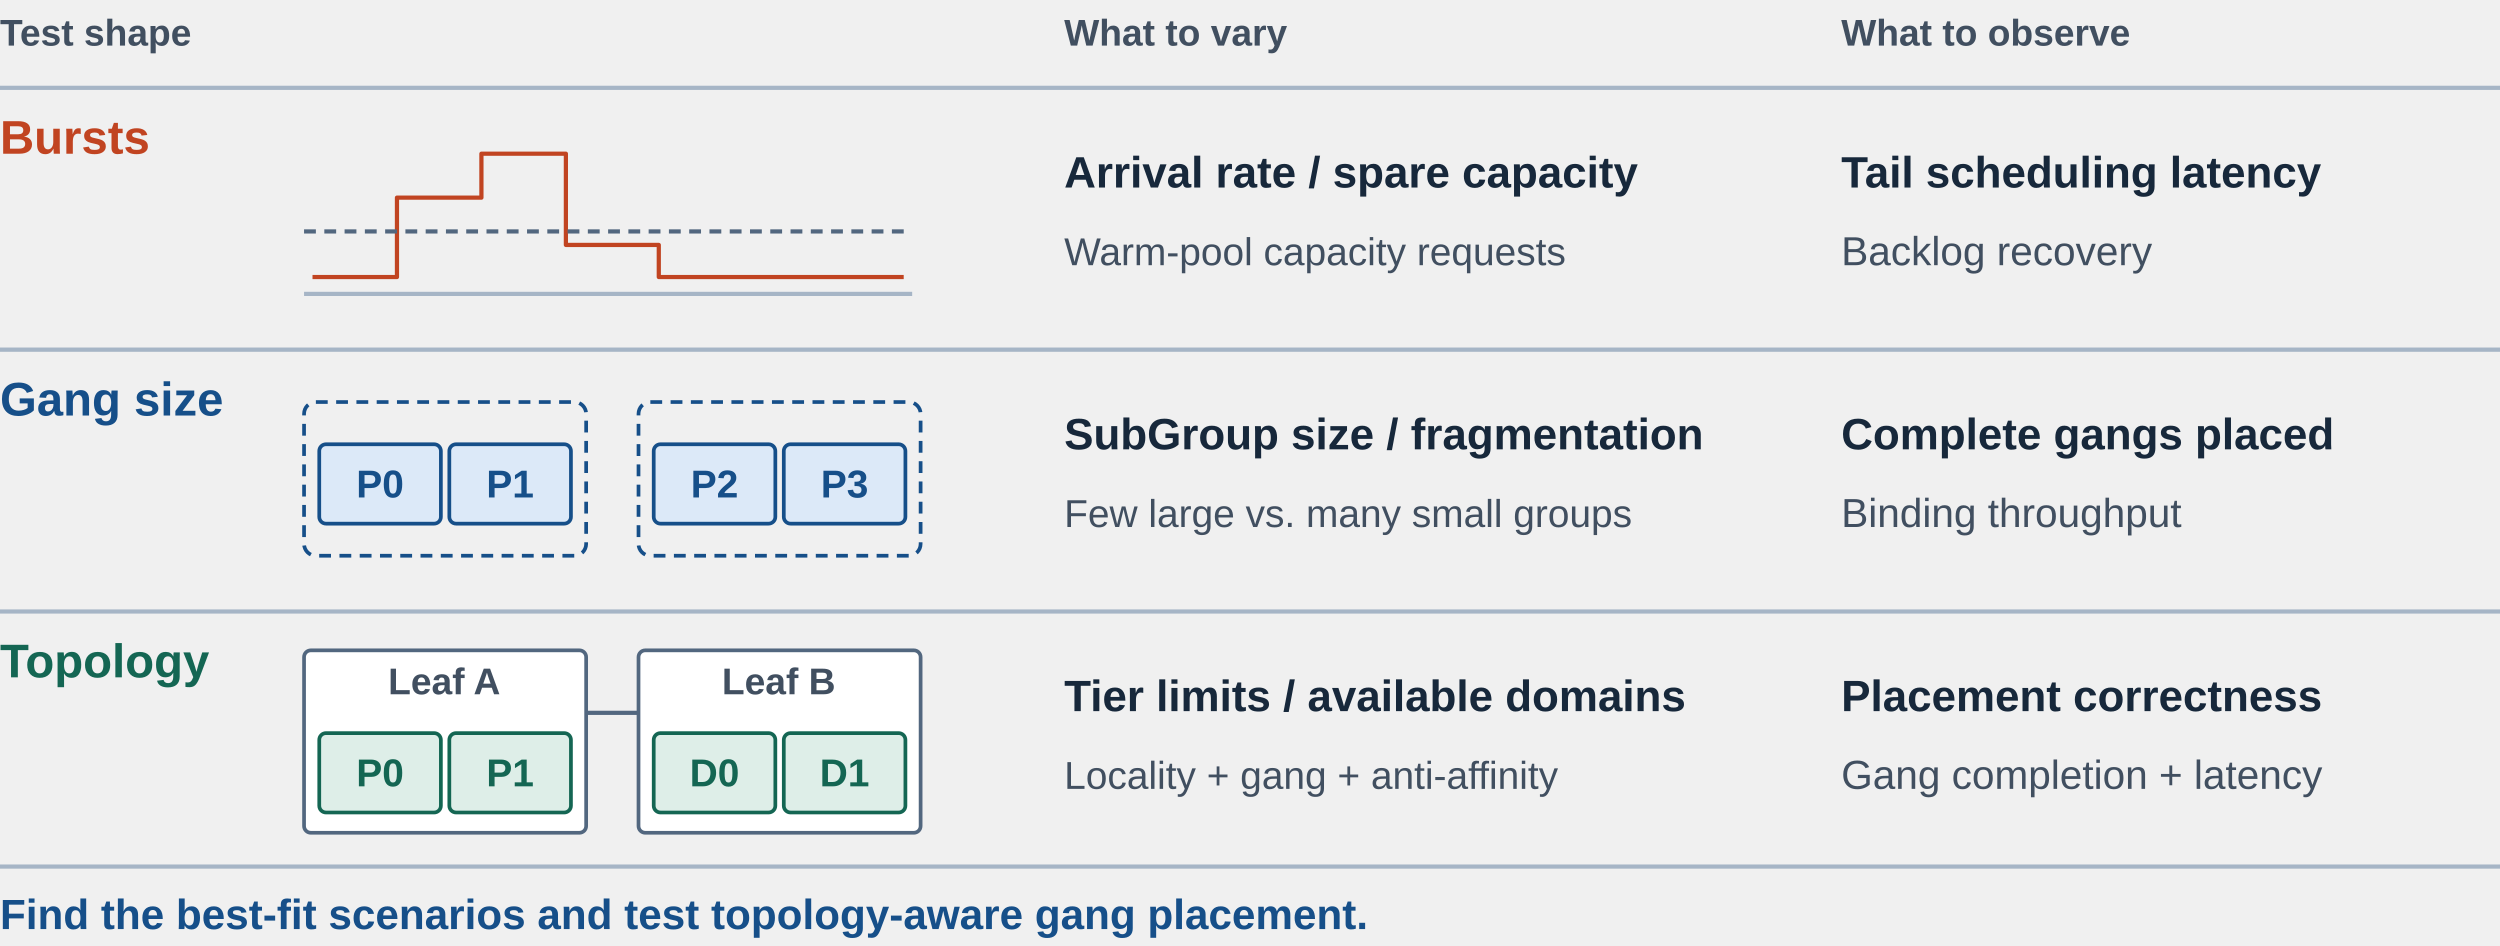
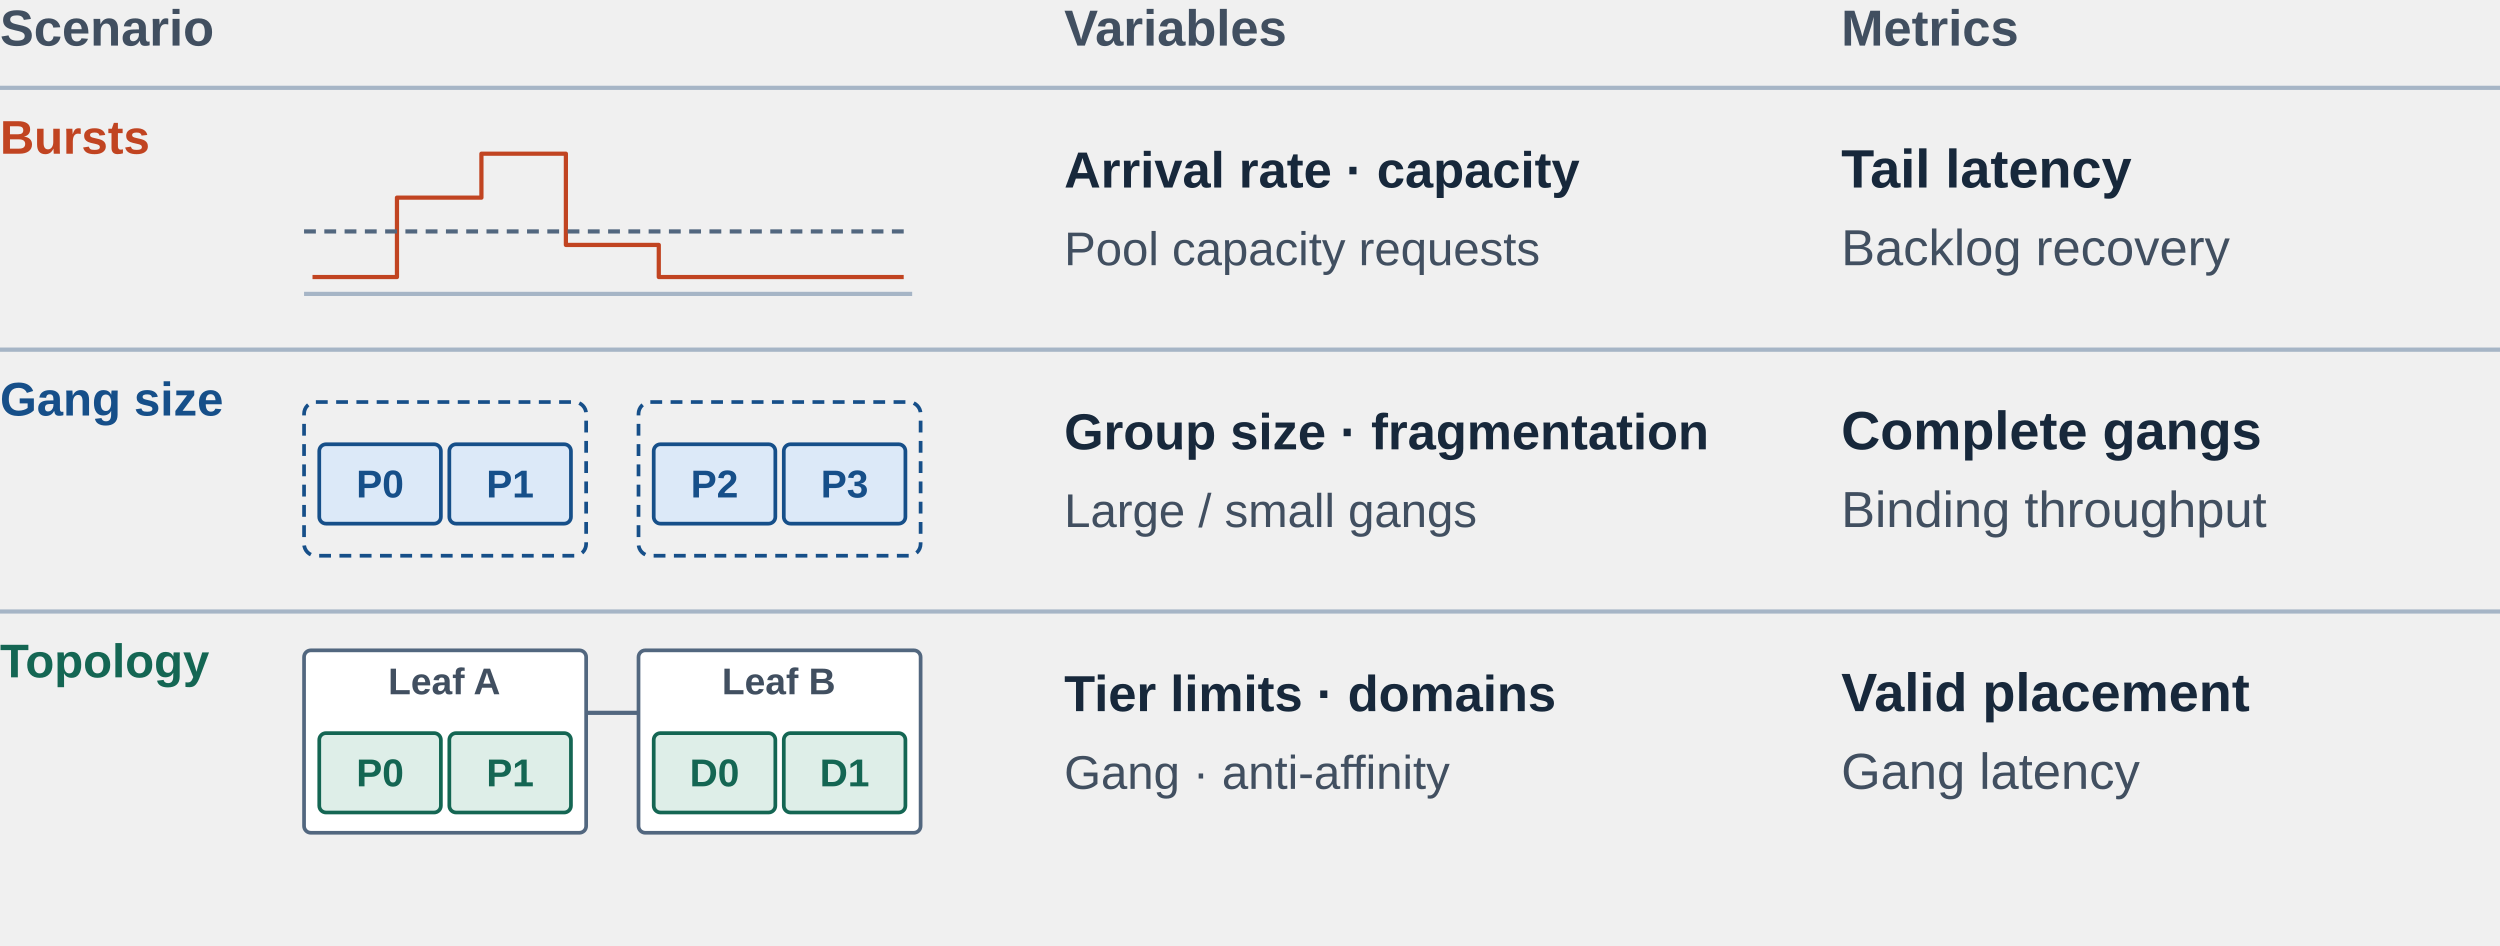
<svg xmlns="http://www.w3.org/2000/svg" width="1480" height="560" viewBox="0 0 1480 560">
  <defs>
    <marker id="arrow-146653" viewBox="0 0 12 12" refX="12" refY="6" markerWidth="12" markerHeight="12" markerUnits="userSpaceOnUse" orient="auto">
      <path d="M0 0 L12 6 L0 12 Z" fill="#146653" />
    </marker>
    <marker id="arrow-164f89" viewBox="0 0 12 12" refX="12" refY="6" markerWidth="12" markerHeight="12" markerUnits="userSpaceOnUse" orient="auto">
      <path d="M0 0 L12 6 L0 12 Z" fill="#164f89" />
    </marker>
    <marker id="arrow-17283b" viewBox="0 0 12 12" refX="12" refY="6" markerWidth="12" markerHeight="12" markerUnits="userSpaceOnUse" orient="auto">
      <path d="M0 0 L12 6 L0 12 Z" fill="#17283b" />
    </marker>
    <marker id="arrow-414f60" viewBox="0 0 12 12" refX="12" refY="6" markerWidth="12" markerHeight="12" markerUnits="userSpaceOnUse" orient="auto">
      <path d="M0 0 L12 6 L0 12 Z" fill="#414f60" />
    </marker>
    <marker id="arrow-52677f" viewBox="0 0 12 12" refX="12" refY="6" markerWidth="12" markerHeight="12" markerUnits="userSpaceOnUse" orient="auto">
      <path d="M0 0 L12 6 L0 12 Z" fill="#52677f" />
    </marker>
    <marker id="arrow-62448d" viewBox="0 0 12 12" refX="12" refY="6" markerWidth="12" markerHeight="12" markerUnits="userSpaceOnUse" orient="auto">
      <path d="M0 0 L12 6 L0 12 Z" fill="#62448d" />
    </marker>
    <marker id="arrow-8b621c" viewBox="0 0 12 12" refX="12" refY="6" markerWidth="12" markerHeight="12" markerUnits="userSpaceOnUse" orient="auto">
      <path d="M0 0 L12 6 L0 12 Z" fill="#8b621c" />
    </marker>
    <marker id="arrow-a6b5c6" viewBox="0 0 12 12" refX="12" refY="6" markerWidth="12" markerHeight="12" markerUnits="userSpaceOnUse" orient="auto">
      <path d="M0 0 L12 6 L0 12 Z" fill="#a6b5c6" />
    </marker>
    <marker id="arrow-c14421" viewBox="0 0 12 12" refX="12" refY="6" markerWidth="12" markerHeight="12" markerUnits="userSpaceOnUse" orient="auto">
      <path d="M0 0 L12 6 L0 12 Z" fill="#c14421" />
    </marker>
    <marker id="arrow-dce5ee" viewBox="0 0 12 12" refX="12" refY="6" markerWidth="12" markerHeight="12" markerUnits="userSpaceOnUse" orient="auto">
      <path d="M0 0 L12 6 L0 12 Z" fill="#dce5ee" />
    </marker>
    <marker id="arrow-dce9f8" viewBox="0 0 12 12" refX="12" refY="6" markerWidth="12" markerHeight="12" markerUnits="userSpaceOnUse" orient="auto">
      <path d="M0 0 L12 6 L0 12 Z" fill="#dce9f8" />
    </marker>
    <marker id="arrow-deeee8" viewBox="0 0 12 12" refX="12" refY="6" markerWidth="12" markerHeight="12" markerUnits="userSpaceOnUse" orient="auto">
      <path d="M0 0 L12 6 L0 12 Z" fill="#deeee8" />
    </marker>
    <marker id="arrow-eae3f3" viewBox="0 0 12 12" refX="12" refY="6" markerWidth="12" markerHeight="12" markerUnits="userSpaceOnUse" orient="auto">
      <path d="M0 0 L12 6 L0 12 Z" fill="#eae3f3" />
    </marker>
    <marker id="arrow-f2f5f9" viewBox="0 0 12 12" refX="12" refY="6" markerWidth="12" markerHeight="12" markerUnits="userSpaceOnUse" orient="auto">
      <path d="M0 0 L12 6 L0 12 Z" fill="#f2f5f9" />
    </marker>
    <marker id="arrow-fff5e2" viewBox="0 0 12 12" refX="12" refY="6" markerWidth="12" markerHeight="12" markerUnits="userSpaceOnUse" orient="auto">
      <path d="M0 0 L12 6 L0 12 Z" fill="#fff5e2" />
    </marker>
    <marker id="arrow-ffffff" viewBox="0 0 12 12" refX="12" refY="6" markerWidth="12" markerHeight="12" markerUnits="userSpaceOnUse" orient="auto">
      <path d="M0 0 L12 6 L0 12 Z" fill="#ffffff" />
    </marker>
  </defs>
  <rect x="180" y="385" width="167" height="108" rx="4" fill="#ffffff" stroke="#52677f" stroke-width="2.2" />
  <rect x="378" y="385" width="167" height="108" rx="4" fill="#ffffff" stroke="#52677f" stroke-width="2.2" />
  <path d="M0,52 L1480,52" fill="none" stroke="#a6b5c6" stroke-width="2.5" stroke-linejoin="round" />
  <path d="M0,207 L1480,207" fill="none" stroke="#a6b5c6" stroke-width="2.5" stroke-linejoin="round" />
  <path d="M0,362 L1480,362" fill="none" stroke="#a6b5c6" stroke-width="2.5" stroke-linejoin="round" />
  <path d="M180,174 L540,174" fill="none" stroke="#a6b5c6" stroke-width="2.5" stroke-linejoin="round" />
  <path d="M185,164 L235,164 L235,117 L285,117 L285,91 L335,91 L335,145 L390,145 L390,164 L535,164" fill="none" stroke="#c14421" stroke-width="2.5" stroke-linejoin="round" />
  <path d="M180,137 L540,137" fill="none" stroke="#52677f" stroke-width="2.5" stroke-linejoin="round" stroke-dasharray="7 5" />
  <path d="M347,422 L378,422" fill="none" stroke="#52677f" stroke-width="2.5" stroke-linejoin="round" />
-   <path d="M0,513 L1480,513" fill="none" stroke="#a6b5c6" stroke-width="2.5" stroke-linejoin="round" />
-   <text x="0" y="27" font-family="Liberation Sans, Arial, sans-serif" font-size="22" font-weight="700" fill="#414f60" text-anchor="start">Test shape</text>
-   <text x="630" y="27" font-family="Liberation Sans, Arial, sans-serif" font-size="22" font-weight="700" fill="#414f60" text-anchor="start">What to vary</text>
-   <text x="1090" y="27" font-family="Liberation Sans, Arial, sans-serif" font-size="22" font-weight="700" fill="#414f60" text-anchor="start">What to observe</text>
+   <text x="0" y="27" font-family="Liberation Sans, Arial, sans-serif" font-size="30" font-weight="700" fill="#414f60" text-anchor="start">Scenario</text>
+   <text x="630" y="27" font-family="Liberation Sans, Arial, sans-serif" font-size="30" font-weight="700" fill="#414f60" text-anchor="start">Variables</text>
+   <text x="1090" y="27" font-family="Liberation Sans, Arial, sans-serif" font-size="30" font-weight="700" fill="#414f60" text-anchor="start">Metrics</text>
  <text x="0" y="91" font-family="Liberation Sans, Arial, sans-serif" font-size="28" font-weight="700" fill="#c14421" text-anchor="start">
    <tspan x="0" dy="0">Bursts</tspan>
  </text>
-   <text x="630" y="111" font-family="Liberation Sans, Arial, sans-serif" font-size="26" font-weight="700" fill="#17283b" text-anchor="start">
-     <tspan x="630" dy="0">Arrival rate / spare capacity</tspan>
-   </text>
-   <text x="630" y="157" font-family="Liberation Sans, Arial, sans-serif" font-size="23" font-weight="400" fill="#414f60" text-anchor="start">
-     <tspan x="630" dy="0">Warm-pool capacity requests</tspan>
-   </text>
-   <text x="1090" y="111" font-family="Liberation Sans, Arial, sans-serif" font-size="26" font-weight="700" fill="#17283b" text-anchor="start">
-     <tspan x="1090" dy="0">Tail scheduling latency</tspan>
-   </text>
-   <text x="1090" y="157" font-family="Liberation Sans, Arial, sans-serif" font-size="24" font-weight="400" fill="#414f60" text-anchor="start">
-     <tspan x="1090" dy="0">Backlog recovery</tspan>
-   </text>
+   <text x="630" y="111" font-family="Liberation Sans, Arial, sans-serif" font-size="30" font-weight="700" fill="#17283b" text-anchor="start">Arrival rate · capacity</text>
+   <text x="630" y="157" font-family="Liberation Sans, Arial, sans-serif" font-size="28" font-weight="400" fill="#414f60" text-anchor="start">Pool capacity requests</text>
+   <text x="1090" y="111" font-family="Liberation Sans, Arial, sans-serif" font-size="32" font-weight="700" fill="#17283b" text-anchor="start">Tail latency</text>
+   <text x="1090" y="157" font-family="Liberation Sans, Arial, sans-serif" font-size="30" font-weight="400" fill="#414f60" text-anchor="start">Backlog recovery</text>
  <text x="0" y="246" font-family="Liberation Sans, Arial, sans-serif" font-size="28" font-weight="700" fill="#164f89" text-anchor="start">
    <tspan x="0" dy="0">Gang size</tspan>
  </text>
  <rect x="180" y="238" width="167" height="91" rx="7" fill="none" stroke="#164f89" stroke-width="2.2" stroke-dasharray="7 5" />
  <rect x="189" y="263" width="72" height="47" rx="4" fill="#dce9f8" stroke="#164f89" stroke-width="2.2" />
  <text x="225.0" y="294.5" font-family="Liberation Sans, Arial, sans-serif" font-size="23" font-weight="700" fill="#164f89" text-anchor="middle">
    <tspan x="225.0" dy="0">P0</tspan>
  </text>
  <rect x="266" y="263" width="72" height="47" rx="4" fill="#dce9f8" stroke="#164f89" stroke-width="2.2" />
  <text x="302.0" y="294.5" font-family="Liberation Sans, Arial, sans-serif" font-size="23" font-weight="700" fill="#164f89" text-anchor="middle">
    <tspan x="302.0" dy="0">P1</tspan>
  </text>
  <rect x="378" y="238" width="167" height="91" rx="7" fill="none" stroke="#164f89" stroke-width="2.2" stroke-dasharray="7 5" />
  <rect x="387" y="263" width="72" height="47" rx="4" fill="#dce9f8" stroke="#164f89" stroke-width="2.2" />
  <text x="423.0" y="294.5" font-family="Liberation Sans, Arial, sans-serif" font-size="23" font-weight="700" fill="#164f89" text-anchor="middle">
    <tspan x="423.0" dy="0">P2</tspan>
  </text>
  <rect x="464" y="263" width="72" height="47" rx="4" fill="#dce9f8" stroke="#164f89" stroke-width="2.2" />
  <text x="500.0" y="294.5" font-family="Liberation Sans, Arial, sans-serif" font-size="23" font-weight="700" fill="#164f89" text-anchor="middle">
    <tspan x="500.0" dy="0">P3</tspan>
  </text>
-   <text x="630" y="266" font-family="Liberation Sans, Arial, sans-serif" font-size="26" font-weight="700" fill="#17283b" text-anchor="start">
-     <tspan x="630" dy="0">SubGroup size / fragmentation</tspan>
-   </text>
-   <text x="630" y="312" font-family="Liberation Sans, Arial, sans-serif" font-size="23" font-weight="400" fill="#414f60" text-anchor="start">
-     <tspan x="630" dy="0">Few large vs. many small groups</tspan>
-   </text>
-   <text x="1090" y="266" font-family="Liberation Sans, Arial, sans-serif" font-size="26" font-weight="700" fill="#17283b" text-anchor="start">
-     <tspan x="1090" dy="0">Complete gangs placed</tspan>
-   </text>
-   <text x="1090" y="312" font-family="Liberation Sans, Arial, sans-serif" font-size="24" font-weight="400" fill="#414f60" text-anchor="start">
-     <tspan x="1090" dy="0">Binding throughput</tspan>
-   </text>
+   <text x="630" y="266" font-family="Liberation Sans, Arial, sans-serif" font-size="30" font-weight="700" fill="#17283b" text-anchor="start">Group size · fragmentation</text>
+   <text x="630" y="312" font-family="Liberation Sans, Arial, sans-serif" font-size="28" font-weight="400" fill="#414f60" text-anchor="start">Large / small gangs</text>
+   <text x="1090" y="266" font-family="Liberation Sans, Arial, sans-serif" font-size="32" font-weight="700" fill="#17283b" text-anchor="start">Complete gangs</text>
+   <text x="1090" y="312" font-family="Liberation Sans, Arial, sans-serif" font-size="30" font-weight="400" fill="#414f60" text-anchor="start">Binding throughput</text>
  <text x="0" y="401" font-family="Liberation Sans, Arial, sans-serif" font-size="28" font-weight="700" fill="#146653" text-anchor="start">
    <tspan x="0" dy="0">Topology</tspan>
  </text>
  <text x="263" y="411" font-family="Liberation Sans, Arial, sans-serif" font-size="22" font-weight="700" fill="#414f60" text-anchor="middle">
    <tspan x="263" dy="0">Leaf A</tspan>
  </text>
  <rect x="189" y="434" width="72" height="47" rx="4" fill="#deeee8" stroke="#146653" stroke-width="2.2" />
  <text x="225.0" y="465.5" font-family="Liberation Sans, Arial, sans-serif" font-size="23" font-weight="700" fill="#146653" text-anchor="middle">
    <tspan x="225.0" dy="0">P0</tspan>
  </text>
  <rect x="266" y="434" width="72" height="47" rx="4" fill="#deeee8" stroke="#146653" stroke-width="2.2" />
  <text x="302.0" y="465.5" font-family="Liberation Sans, Arial, sans-serif" font-size="23" font-weight="700" fill="#146653" text-anchor="middle">
    <tspan x="302.0" dy="0">P1</tspan>
  </text>
  <text x="461" y="411" font-family="Liberation Sans, Arial, sans-serif" font-size="22" font-weight="700" fill="#414f60" text-anchor="middle">
    <tspan x="461" dy="0">Leaf B</tspan>
  </text>
  <rect x="387" y="434" width="72" height="47" rx="4" fill="#deeee8" stroke="#146653" stroke-width="2.2" />
  <text x="423.0" y="465.5" font-family="Liberation Sans, Arial, sans-serif" font-size="23" font-weight="700" fill="#146653" text-anchor="middle">
    <tspan x="423.0" dy="0">D0</tspan>
  </text>
  <rect x="464" y="434" width="72" height="47" rx="4" fill="#deeee8" stroke="#146653" stroke-width="2.2" />
  <text x="500.0" y="465.5" font-family="Liberation Sans, Arial, sans-serif" font-size="23" font-weight="700" fill="#146653" text-anchor="middle">
    <tspan x="500.0" dy="0">D1</tspan>
  </text>
-   <text x="630" y="421" font-family="Liberation Sans, Arial, sans-serif" font-size="26" font-weight="700" fill="#17283b" text-anchor="start">
-     <tspan x="630" dy="0">Tier limits / available domains</tspan>
-   </text>
-   <text x="630" y="467" font-family="Liberation Sans, Arial, sans-serif" font-size="23" font-weight="400" fill="#414f60" text-anchor="start">
-     <tspan x="630" dy="0">Locality + gang + anti-affinity</tspan>
-   </text>
-   <text x="1090" y="421" font-family="Liberation Sans, Arial, sans-serif" font-size="26" font-weight="700" fill="#17283b" text-anchor="start">
-     <tspan x="1090" dy="0">Placement correctness</tspan>
-   </text>
-   <text x="1090" y="467" font-family="Liberation Sans, Arial, sans-serif" font-size="24" font-weight="400" fill="#414f60" text-anchor="start">
-     <tspan x="1090" dy="0">Gang completion + latency</tspan>
-   </text>
-   <text x="0" y="550" font-family="Liberation Sans, Arial, sans-serif" font-size="25" font-weight="700" fill="#164f89" text-anchor="start">Find the best-fit scenarios and test topology-aware gang placement.</text>
+   <text x="630" y="421" font-family="Liberation Sans, Arial, sans-serif" font-size="30" font-weight="700" fill="#17283b" text-anchor="start">Tier limits · domains</text>
+   <text x="630" y="467" font-family="Liberation Sans, Arial, sans-serif" font-size="28" font-weight="400" fill="#414f60" text-anchor="start">Gang · anti-affinity</text>
+   <text x="1090" y="421" font-family="Liberation Sans, Arial, sans-serif" font-size="32" font-weight="700" fill="#17283b" text-anchor="start">Valid placement</text>
+   <text x="1090" y="467" font-family="Liberation Sans, Arial, sans-serif" font-size="30" font-weight="400" fill="#414f60" text-anchor="start">Gang latency</text>
</svg>
